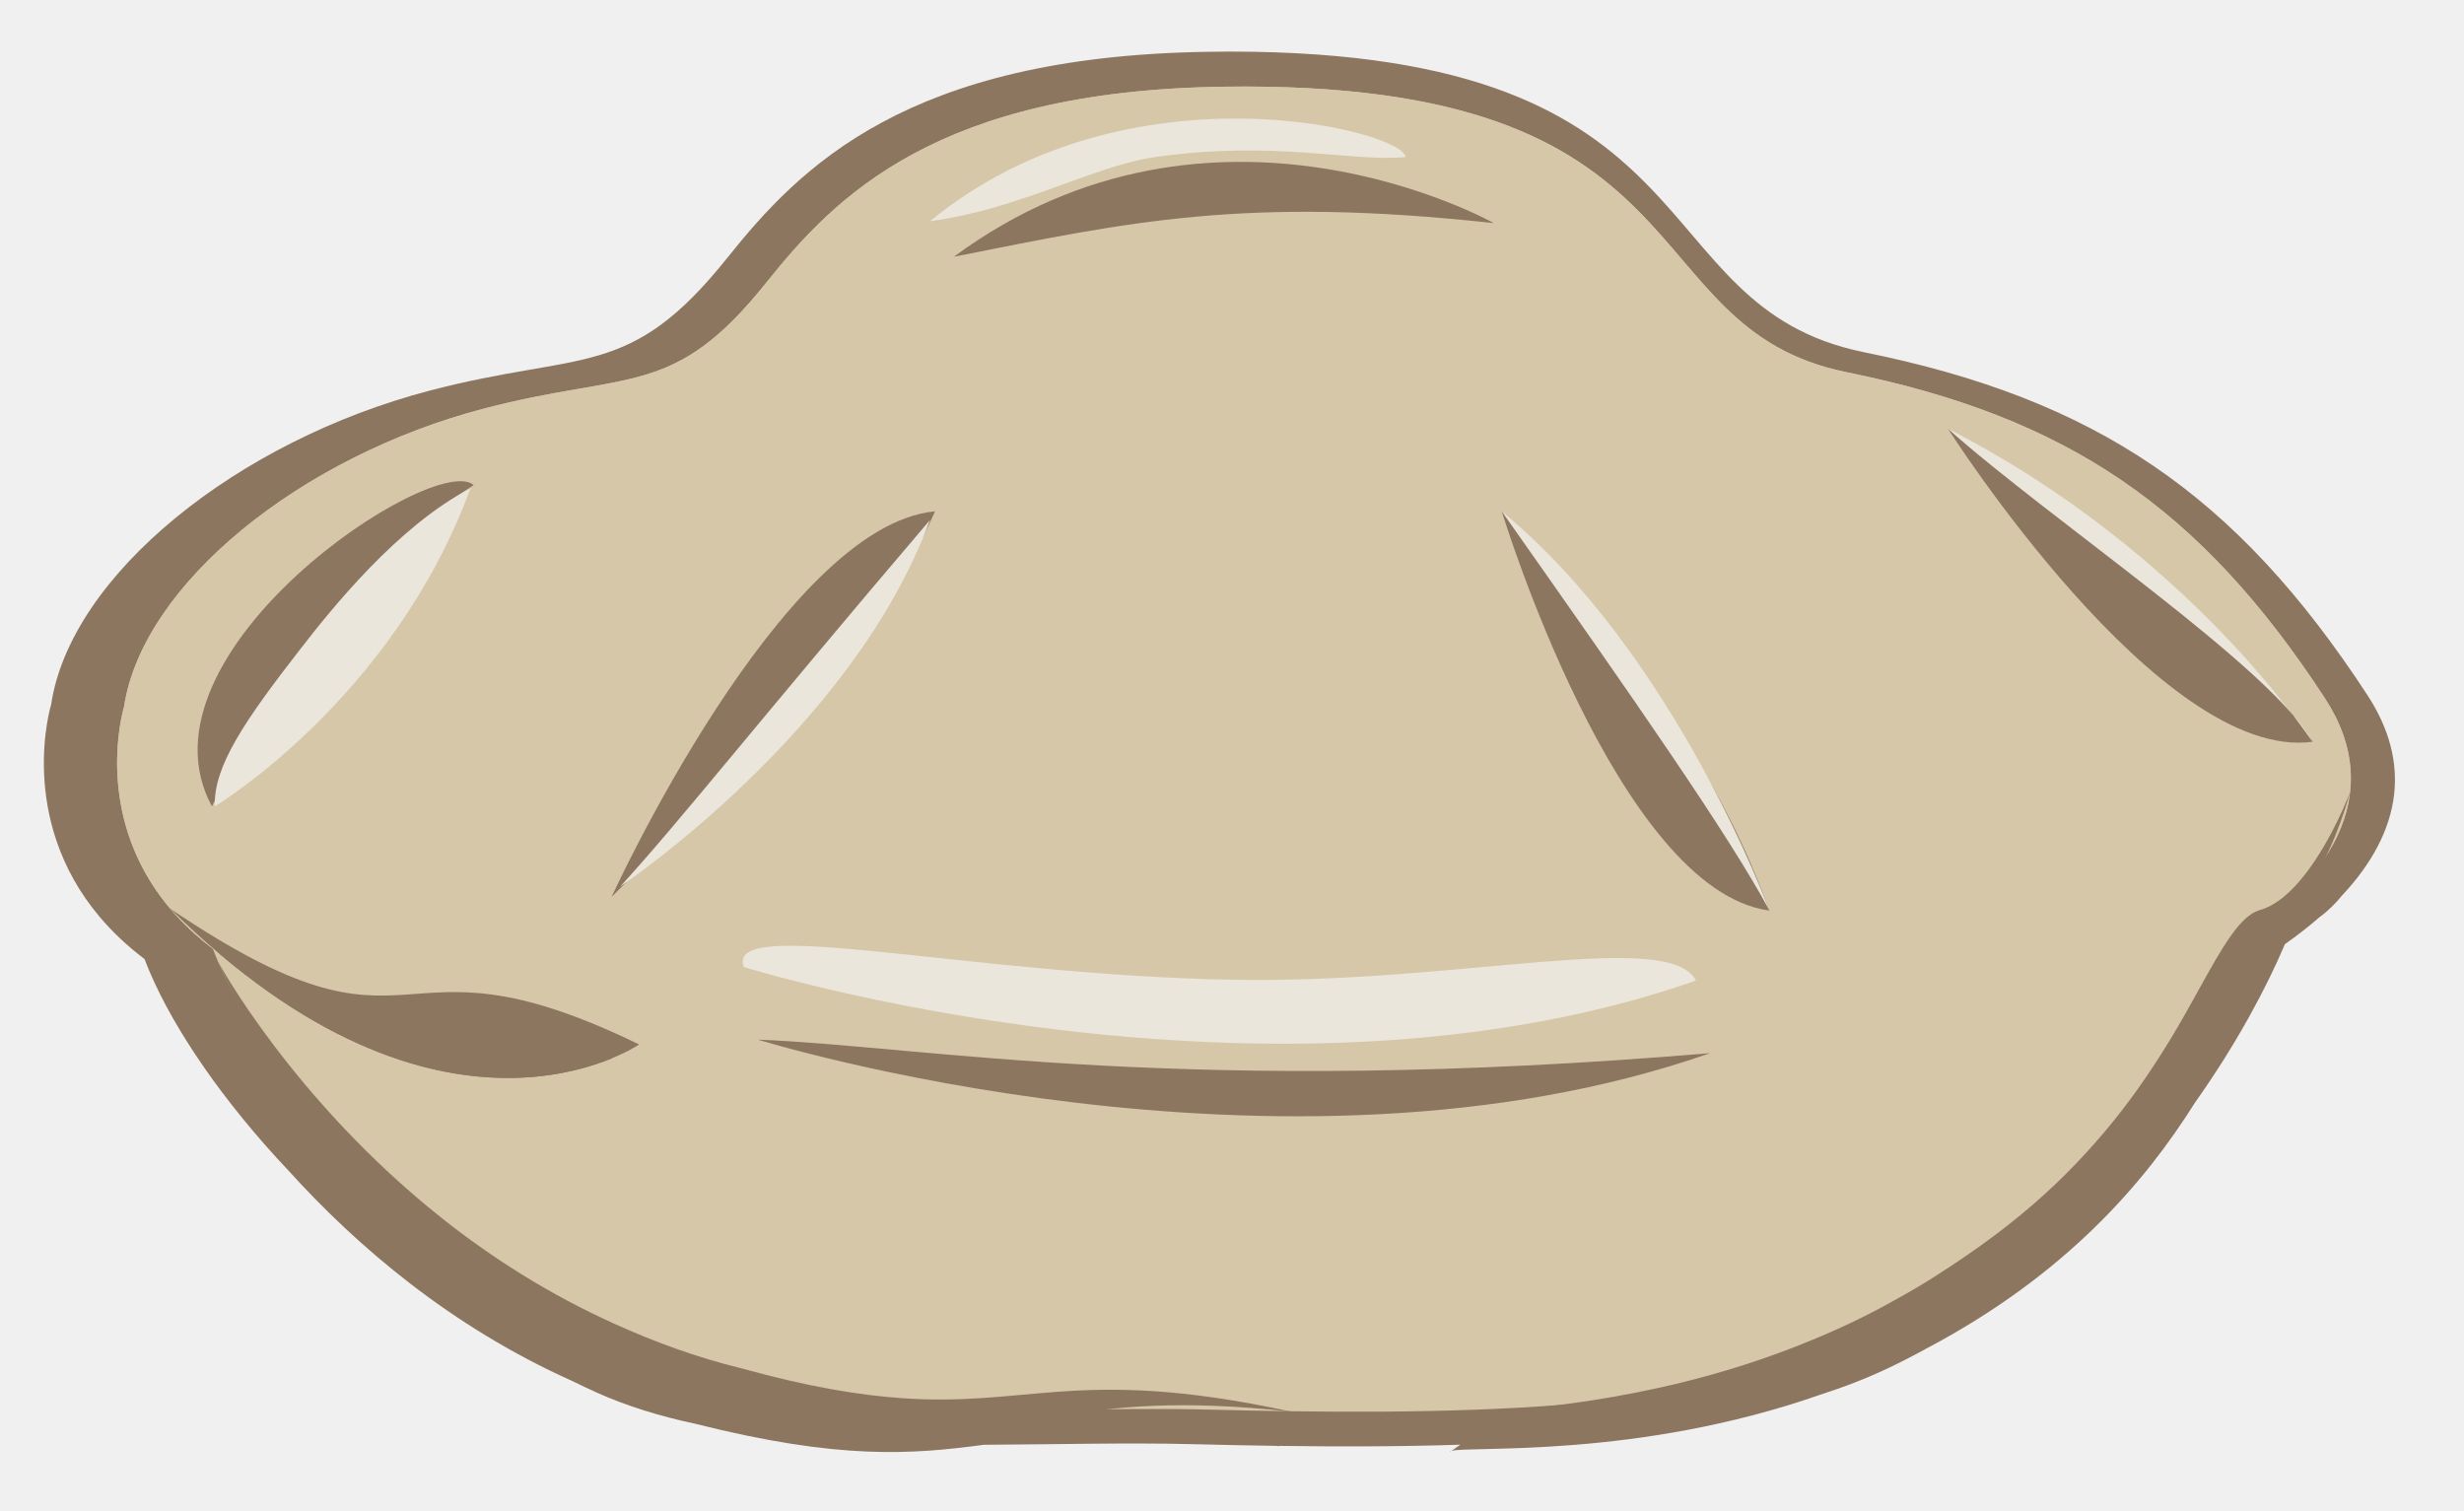
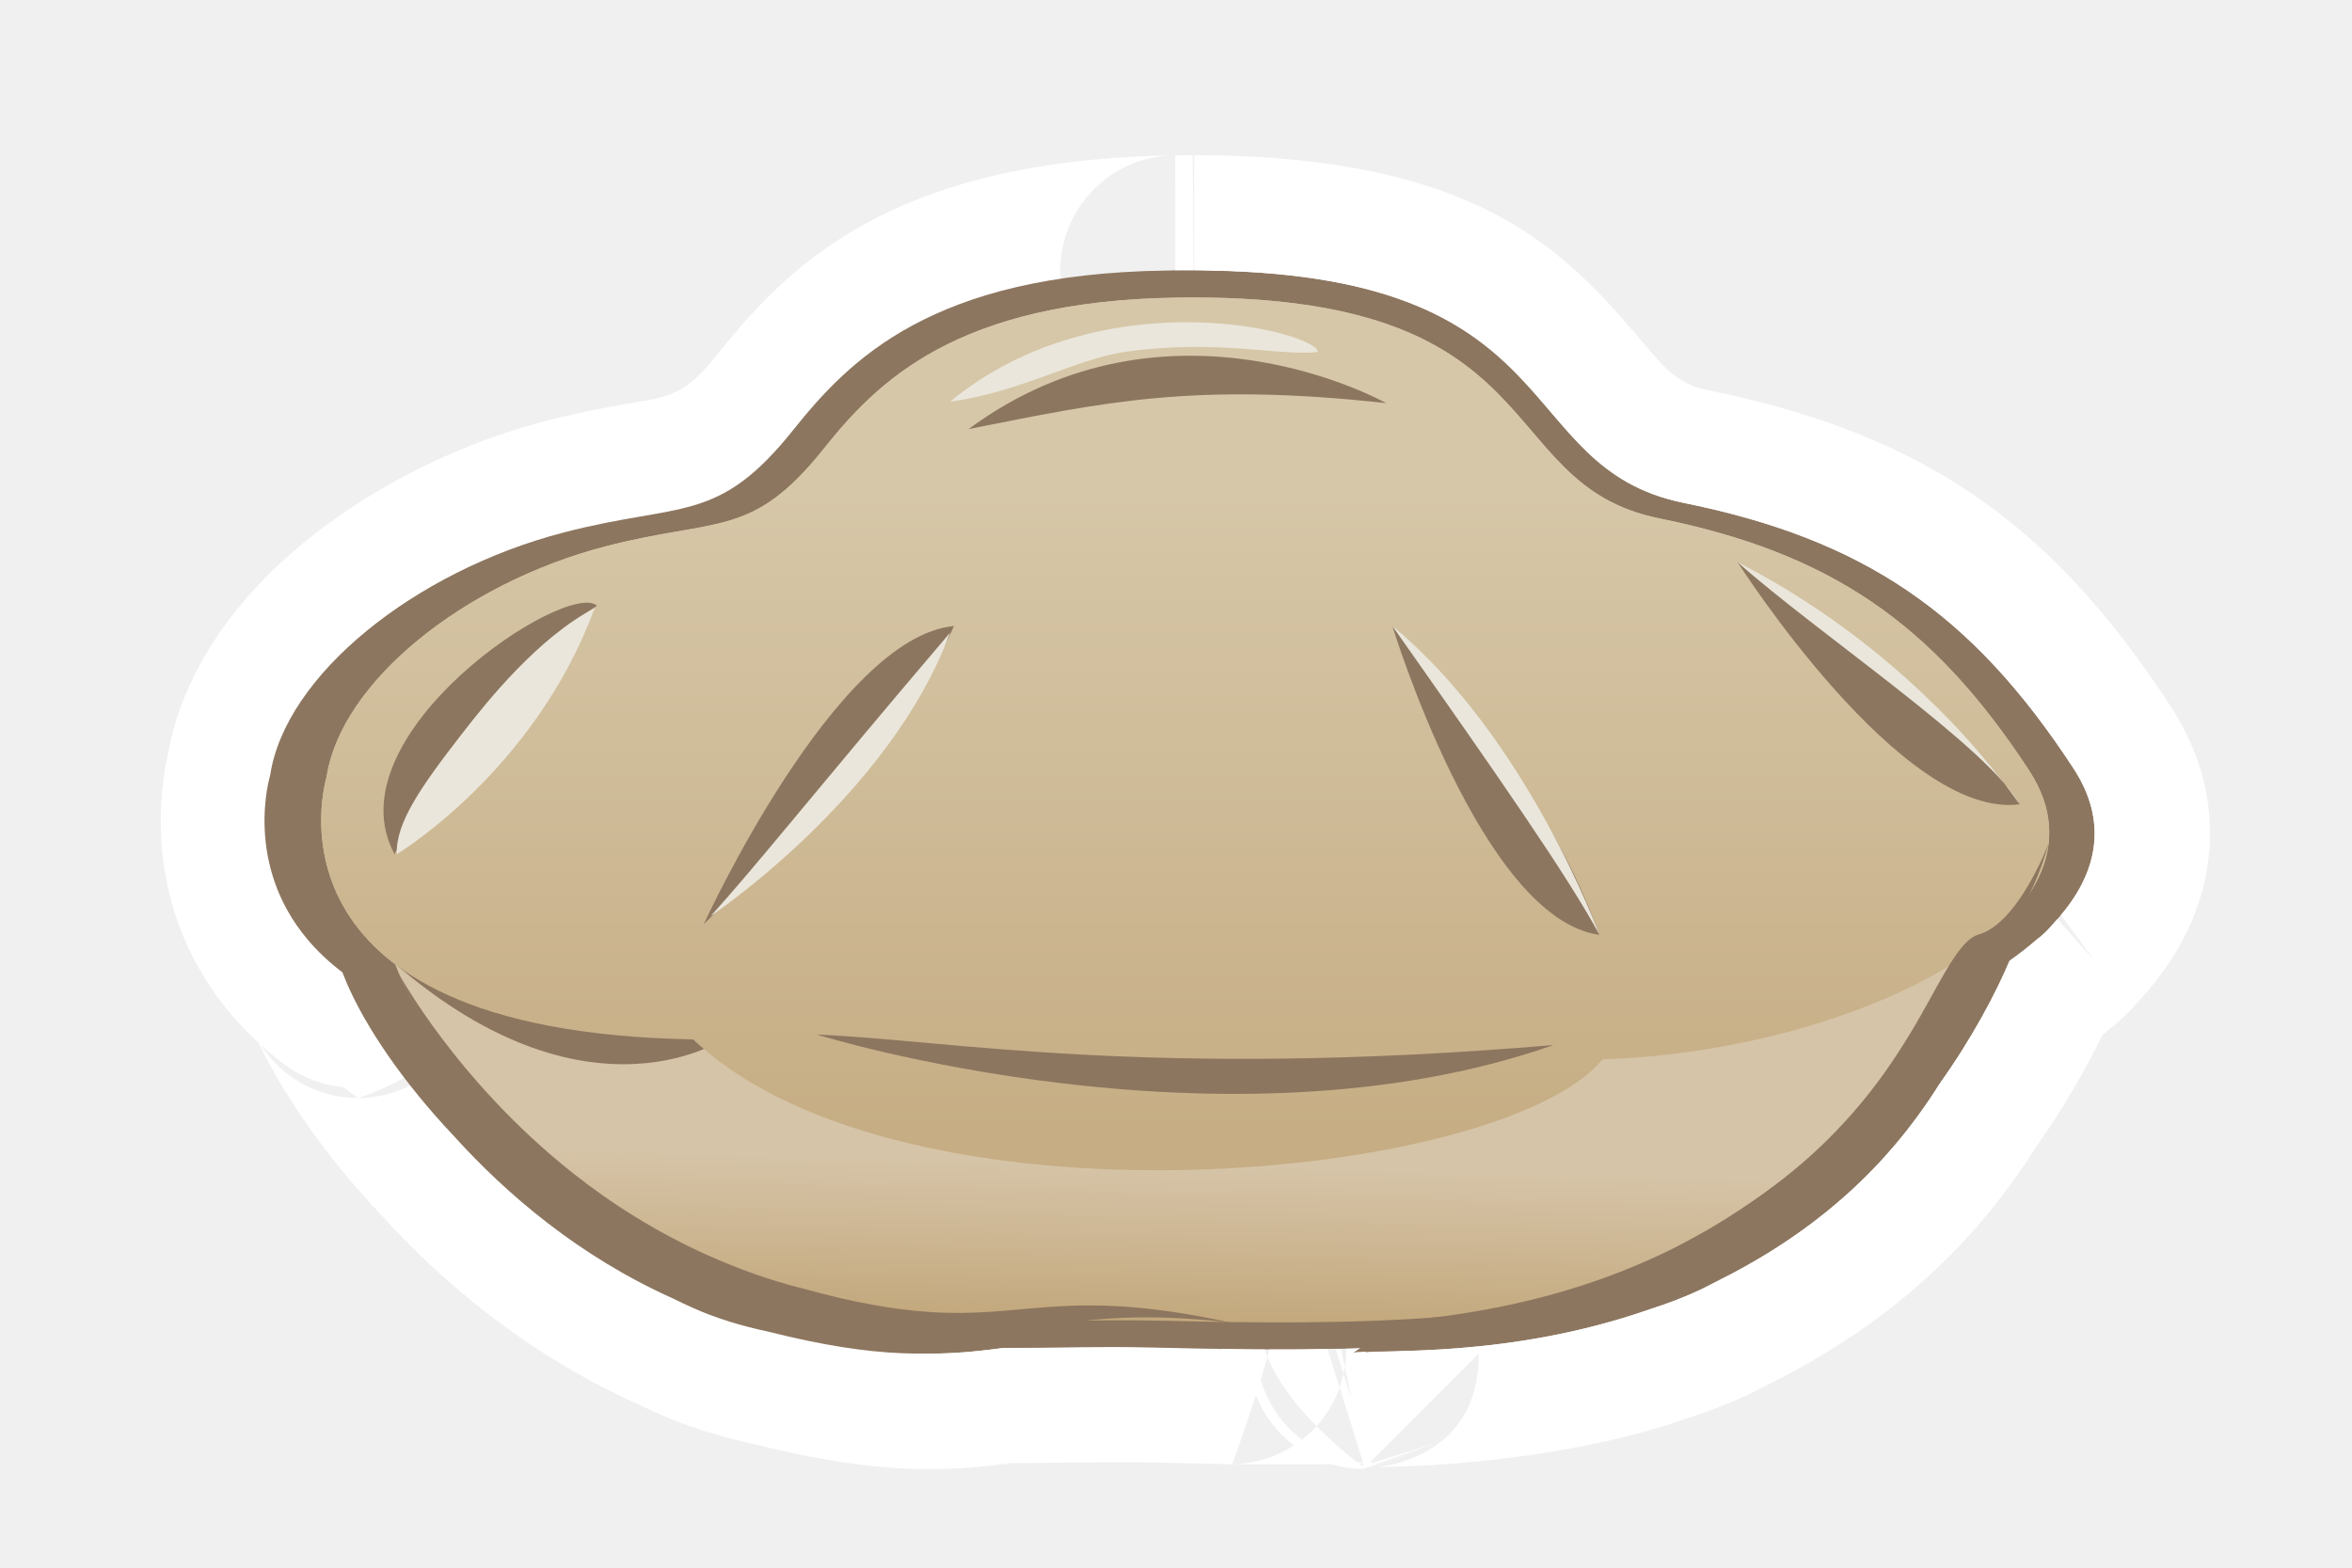
- <svg xmlns="http://www.w3.org/2000/svg" width="100%" height="100%" viewBox="0 0 31 19" version="1.1" xml:space="preserve" style="fill-rule:evenodd;clip-rule:evenodd;stroke-linejoin:round;stroke-miterlimit:2;">
-   <rect id="Tavola-da-disegno4" x="-0" y="0.601" width="30.696" height="17.774" style="fill:none;" />
+ <svg xmlns="http://www.w3.org/2000/svg" width="51px" height="34px" version="1.1" xml:space="preserve" style="fill-rule:evenodd;clip-rule:evenodd;stroke-linejoin:round;stroke-miterlimit:2;">
+   <g id="mano">
+     </g>
+   <g id="fausto">
+     </g>
+   <g id="blinkup">
+     </g>
+   <g id="blinkdwn">
+     </g>
+   <g id="ciglio">
+     </g>
+   <g id="barba">
+     </g>
+   <g id="logo">
+     </g>
+   <g id="baffo">
+     </g>
+   <rect id="Artboard2" x="-8" y="-8" width="69.514" height="43.106" style="fill:none;" />
  <g>
+     <path d="M25.893,5.866C34.173,5.871 32.692,10.132 36.513,10.907C40.395,11.695 42.75,13.278 44.961,16.665C45.332,17.232 45.466,17.789 45.405,18.324L45.405,18.324C45.338,18.921 45.029,19.49 44.537,20.016C44.42,20.158 44.294,20.284 44.159,20.381C43.98,20.537 43.785,20.69 43.575,20.837C43.273,21.548 42.774,22.497 42.064,23.496C41.226,24.834 39.901,26.388 37.54,27.63L36.904,27.956C36.554,28.122 36.176,28.268 35.775,28.395C32.702,29.473 29.9,29.25 29.593,29.337L29.566,29.356C29.566,29.349 29.575,29.342 29.593,29.337L29.742,29.234C28.726,29.267 27.697,29.267 26.693,29.253L26.713,29.262C26.695,29.259 26.676,29.256 26.658,29.253C26.172,29.246 25.692,29.236 25.222,29.224C24.156,29.198 22.965,29.23 21.752,29.235C20.548,29.394 19.343,29.496 16.908,28.882L16.908,28.882C16.315,28.756 15.758,28.586 15.254,28.358C15.116,28.296 14.98,28.232 14.845,28.165C12.804,27.251 11.231,25.903 10.092,24.644C8.969,23.457 8.167,22.26 7.761,21.314L7.67,21.088C7.371,20.861 7.122,20.623 6.917,20.379L6.917,20.379C5.516,18.72 6.102,16.82 6.102,16.82C6.426,14.648 9.224,12.395 12.457,11.551C15.025,10.881 15.801,11.382 17.446,9.324C18.662,7.801 20.459,5.946 25.491,5.869L25.893,5.866Z" style="fill:rgb(141,118,95);" />
+     <path d="M19.369,29.321C20.331,29.403 21.042,29.329 21.752,29.235C22.965,29.23 24.156,29.198 25.222,29.224C25.692,29.236 26.172,29.246 26.658,29.253C26.676,29.256 26.695,29.259 26.713,29.262L26.693,29.253L27.422,29.26C27.439,29.317 27.46,29.373 27.482,29.428C27.436,29.593 27.387,29.758 27.338,29.92C27.488,30.446 27.806,30.902 28.23,31.224C28.344,31.135 28.45,31.037 28.547,30.93C28.134,30.511 27.705,29.983 27.482,29.428L27.528,29.261L28.213,29.261L28.785,29.255L29.048,30.094C28.936,30.406 28.765,30.689 28.547,30.93C28.897,31.286 29.235,31.563 29.428,31.713L29.545,31.725L29.532,31.642L29.048,30.094L29.133,29.799L28.96,29.253L28.978,29.252L29.074,29.25C29.105,29.381 29.134,29.513 29.162,29.645C29.154,29.697 29.144,29.749 29.133,29.799L29.305,30.345C29.262,30.12 29.214,29.883 29.162,29.645C29.182,29.523 29.192,29.398 29.193,29.271L29.193,29.247L29.742,29.234L29.593,29.337C29.575,29.342 29.566,29.349 29.566,29.356L29.593,29.337C29.9,29.25 32.702,29.473 35.775,28.395C36.176,28.268 36.554,28.122 36.904,27.956L37.54,27.63C39.901,26.388 41.226,24.834 42.064,23.496C42.774,22.497 43.273,21.548 43.575,20.837C43.785,20.69 43.98,20.537 44.159,20.381C44.294,20.284 44.42,20.158 44.537,20.016L44.611,19.935L45.405,20.824L44.611,19.935L44.611,19.935L45.405,20.824C45.278,20.647 45.149,20.47 45.021,20.294L44.687,19.847C45.092,19.369 45.345,18.858 45.405,18.324L45.405,18.324C45.466,17.789 45.332,17.232 44.961,16.665C42.75,13.278 40.395,11.695 36.513,10.907C32.692,10.132 34.173,5.871 25.894,5.866L25.894,3.366C31.122,3.369 33.216,4.877 34.659,6.346C35.041,6.735 35.37,7.132 35.697,7.512C36.04,7.909 36.341,8.322 37.011,8.457C41.625,9.394 44.426,11.273 47.054,15.298C47.79,16.424 48.009,17.541 47.89,18.604L47.89,18.604C47.747,19.868 46.678,20.824 45.406,20.824L45.405,20.824C46.678,20.824 47.747,19.868 47.89,18.604C47.769,19.673 47.281,20.723 46.427,21.653C46.207,21.914 45.968,22.145 45.734,22.323C45.686,22.365 45.637,22.406 45.589,22.444C45.24,23.164 44.758,24.015 44.154,24.869C43.137,26.481 41.54,28.35 38.705,29.842L37.975,30.215C37.538,30.422 37.067,30.606 36.58,30.763C33.497,31.837 29.89,31.815 29.89,31.815C29.89,31.815 30.202,31.763 30.277,31.742L29.651,31.829L29.566,31.856C29.319,31.856 29.081,31.821 28.857,31.754L28.241,31.761C27.98,31.761 27.719,31.761 27.459,31.761L26.717,31.754L26.713,31.762L26.607,31.752C26.118,31.745 25.634,31.735 25.16,31.723C24.163,31.699 23.053,31.727 21.929,31.733C20.546,31.911 19.115,32.013 16.338,31.316C15.58,31.152 14.869,30.928 14.224,30.636C14.07,30.566 13.917,30.495 13.8,30.437C11.427,29.369 9.589,27.81 8.275,26.361C7.034,25.05 6.134,23.717 5.61,22.621C5.386,22.415 5.186,22.205 5.006,21.992C5.161,22.176 5.34,22.334 5.537,22.463L5.537,22.463C5.34,22.334 5.161,22.176 5.006,21.992L5.005,21.991C3.043,19.665 3.476,17.045 3.65,16.319C3.876,15.031 4.601,13.694 5.771,12.511C7.237,11.03 9.429,9.758 11.826,9.132C12.678,8.91 13.351,8.801 13.925,8.701C14.541,8.593 14.908,8.495 15.492,7.763C17.004,5.871 19.196,3.465 25.453,3.369C24.08,3.39 22.981,4.515 22.991,5.888C22.992,5.954 22.995,6.019 23.001,6.083C19.81,6.625 18.435,8.085 17.446,9.324C15.801,11.382 15.025,10.881 12.457,11.551C9.224,12.395 6.426,14.648 6.102,16.82C6.102,16.82 5.516,18.72 6.917,20.379L6.917,20.379C7.122,20.623 7.371,20.861 7.67,21.088L7.761,21.314C8.009,21.893 8.407,22.567 8.935,23.274C8.336,23.648 7.761,23.814 7.761,23.814C8.229,23.814 8.679,23.683 9.066,23.446C9.369,23.84 9.712,24.243 10.092,24.644C11.231,25.903 12.804,27.251 14.845,28.165C14.98,28.232 15.116,28.296 15.254,28.358C15.758,28.586 16.315,28.756 16.908,28.882L16.908,28.882C17.907,29.134 18.699,29.266 19.369,29.321ZM29.591,31.831L29.588,31.834L29.593,31.837L29.591,31.831ZM29.729,31.693L32.066,29.356C32.066,30.043 31.894,31.282 30.278,31.742L29.593,31.837L29.651,31.829L31.021,31.389L29.593,31.837C29.593,31.837 31.167,31.288 31.167,31.288L29.742,31.734L29.729,31.693ZM29.465,31.741L29.558,31.811L29.547,31.739L29.465,31.741ZM27.233,30.256C26.984,31.037 26.748,31.67 26.717,31.753C27.211,31.748 27.67,31.601 28.056,31.349C27.689,31.07 27.401,30.693 27.233,30.256ZM16.908,31.382L16.903,31.382L16.908,31.382ZM17.027,31.38L16.908,31.382L17.027,31.38ZM16.754,31.378L16.765,31.378L16.717,31.374L16.754,31.378ZM17.26,31.358L17.173,31.368L17.26,31.358ZM16.6,31.363L16.621,31.365L16.566,31.358L16.6,31.363ZM17.374,31.339L17.297,31.352L17.374,31.339ZM16.448,31.34L16.477,31.344L16.422,31.334L16.448,31.34ZM17.487,31.315L17.416,31.33L17.487,31.315ZM17.706,31.252L17.642,31.272L17.706,31.252ZM17.917,31.17L17.856,31.195L17.917,31.17ZM19.218,29.838L19.193,29.898L19.218,29.838ZM19.259,29.732L19.237,29.792L19.259,29.732ZM19.296,29.623L19.276,29.683L19.296,29.623ZM19.354,29.398L19.34,29.461L19.354,29.398ZM5.66,22.667C5.816,22.808 5.983,22.946 6.162,23.082C6.535,23.364 6.979,23.535 7.442,23.577L7.761,23.814C6.902,23.814 6.114,23.374 5.66,22.667ZM7.901,22.676L7.901,22.676C7.595,22.808 7.262,22.879 6.917,22.879L6.917,22.879C7.262,22.879 7.595,22.808 7.901,22.676ZM5.646,22.532L5.543,22.468L5.543,22.468L5.646,22.532L5.683,22.552C5.916,22.686 6.171,22.781 6.437,22.832L6.437,22.832C6.171,22.781 5.916,22.686 5.683,22.552L5.646,22.532ZM25.878,5.866L25.863,3.366C25.863,3.366 25.482,3.369 25.482,3.369L25.486,5.869L25.491,5.869L25.878,5.866Z" style="fill:white;" />
    <g>
-       <path d="M15.486,0.649c6.21,0.004 5.1,3.2 7.965,3.782c2.912,0.59 4.678,1.778 6.336,4.317c0.278,0.426 0.379,0.844 0.334,1.245l-0,0l-0,0c-0.051,0.448 -0.283,0.875 -0.652,1.269c-0.087,0.106 -0.182,0.201 -0.284,0.274c-0.134,0.117 -0.28,0.231 -0.438,0.342c-0.226,0.533 -0.6,1.244 -1.132,1.994c-0.629,1.003 -1.623,2.169 -3.393,3.101l-0,-0c-0.155,0.085 -0.314,0.167 -0.477,0.244c-0.263,0.124 -0.546,0.234 -0.847,0.33c-2.305,0.807 -4.407,0.64 -4.637,0.706l-0.02,0.014c-0,-0.005 0.007,-0.01 0.02,-0.014l0.112,-0.078c-0.762,0.025 -1.534,0.025 -2.287,0.015l0.016,0.006c-0.014,-0.002 -0.028,-0.004 -0.042,-0.006c-0.364,-0.006 -0.724,-0.013 -1.077,-0.022c-0.799,-0.02 -1.693,0.004 -2.603,0.008c-0.903,0.12 -1.806,0.196 -3.632,-0.264l-0.001,-0c-0.444,-0.095 -0.862,-0.223 -1.24,-0.393c-0.104,-0.047 -0.206,-0.095 -0.307,-0.145c-1.531,-0.685 -2.71,-1.697 -3.565,-2.641c-0.842,-0.89 -1.444,-1.788 -1.748,-2.498l0,0l0,0c-0.025,-0.057 -0.047,-0.114 -0.068,-0.169c-0.225,-0.17 -0.411,-0.349 -0.565,-0.531l-0,-0l-0,-0l-0,-0c-1.05,-1.245 -0.611,-2.67 -0.611,-2.67c0.243,-1.629 2.342,-3.319 4.767,-3.952c1.925,-0.503 2.508,-0.127 3.741,-1.67c0.912,-1.142 2.26,-2.533 6.034,-2.591c0.089,-0.002 0.177,-0.002 0.264,-0.003l0.037,0Z" style="fill:#8d765f;" />
+       <path d="M25.648,5.866C33.928,5.871 32.448,10.132 36.269,10.907C40.15,11.695 42.505,13.278 44.716,16.665C45.087,17.232 45.221,17.789 45.161,18.324L45.161,18.324L45.161,18.324C45.093,18.921 44.785,19.49 44.292,20.016C44.176,20.158 44.049,20.284 43.914,20.381C43.735,20.537 43.54,20.69 43.33,20.837C43.028,21.548 42.529,22.497 41.82,23.496C40.981,24.834 39.657,26.388 37.296,27.63L37.295,27.63C37.089,27.744 36.877,27.853 36.66,27.956C36.309,28.122 35.931,28.268 35.531,28.395C32.458,29.473 29.655,29.25 29.349,29.337L29.321,29.356C29.321,29.349 29.33,29.342 29.349,29.337L29.497,29.234C28.481,29.267 27.453,29.267 26.448,29.253L26.469,29.262C26.45,29.259 26.431,29.256 26.413,29.253C25.927,29.246 25.448,29.236 24.978,29.224C23.911,29.198 22.72,29.23 21.507,29.235C20.303,29.394 19.098,29.496 16.663,28.882L16.663,28.882C16.07,28.756 15.513,28.586 15.009,28.358C14.871,28.296 14.735,28.232 14.6,28.165C12.559,27.251 10.986,25.903 9.847,24.644C8.724,23.457 7.922,22.26 7.516,21.314L7.516,21.314L7.516,21.314C7.483,21.237 7.453,21.161 7.425,21.088C7.126,20.861 6.877,20.623 6.672,20.379L6.672,20.379L6.672,20.379L6.672,20.379C5.271,18.72 5.857,16.82 5.857,16.82C6.181,14.648 8.98,12.395 12.213,11.551C14.78,10.881 15.557,11.382 17.201,9.324C18.417,7.801 20.214,5.946 25.246,5.869C25.366,5.867 25.483,5.866 25.599,5.866L25.648,5.866Z" style="fill:rgb(141,118,95);" />
    </g>
    <g>
      <g>
-         <path d="M28.506,11.024c0,-0 0.823,-2.827 -5.86,-2.907c-3.167,-2.579 -12.147,-1.821 -13.66,-0.219c-3.775,0.115 -7.034,1.445 -6.394,3.777c0.384,1.402 2.46,4.071 5.489,5.441c1.907,0.863 4.885,0.562 7.104,0.617c2.876,0.072 6.269,0.07 8.324,-0.903c3.326,-1.577 4.868,-5.04 4.997,-5.806Z" style="fill:#d6c7a8;" />
-         <path d="M27.782,11.541c-0.202,-0.895 -1.223,-2.667 -5.319,-2.713c-3.034,-2.344 -11.594,-1.43 -13.044,0.027c-2.821,0.083 -5.864,1.359 -6.386,2.616c-0.675,-1.61 2.959,-2.993 6.339,-3.092c1.45,-1.457 10.056,-2.147 13.091,0.197c5.632,0.063 5.446,2.402 5.319,2.965Z" style="fill:#8d765f;" />
-         <path d="M22.582,9.615c-0,0 -1.932,3.746 -3.688,3.893c0.856,-1.717 2.457,-2.787 3.688,-3.893Z" style="fill:#8d765f;" />
-         <path d="M12.414,13.527c-0,0 -1.329,-3.811 -3.073,-4.01c0.726,1.741 1.927,2.869 3.073,4.01Z" style="fill:#8d765f;" />
+         <path d="M43.009,19.698C43.009,19.698 44.105,15.929 35.194,15.822C30.972,12.384 18.999,13.394 16.982,15.53C11.948,15.684 7.603,17.458 8.456,20.567C8.968,22.436 11.736,25.995 15.775,27.822C18.317,28.971 22.289,28.571 25.246,28.644C29.081,28.74 33.606,28.738 36.345,27.439C40.779,25.338 42.836,20.72 43.009,19.698Z" style="fill:url(#_Linear1);" />
+         <path d="M42.043,20.388C41.773,19.195 40.412,16.832 34.951,16.77C30.905,13.645 19.491,14.864 17.558,16.807C13.797,16.917 9.74,18.618 9.044,20.294C8.144,18.148 12.989,16.304 17.496,16.172C19.429,14.23 30.904,13.309 34.95,16.435C42.46,16.519 42.212,19.637 42.043,20.388Z" style="fill:rgb(141,118,95);" />
+         <path d="M35.109,17.82C35.109,17.82 32.534,22.815 30.192,23.011C31.333,20.722 33.468,19.295 35.109,17.82Z" style="fill:rgb(141,118,95);" />
+         <path d="M21.552,23.037C21.552,23.037 19.78,17.955 17.455,17.689C18.423,20.01 20.024,21.514 21.552,23.037Z" style="fill:rgb(141,118,95);" />
      </g>
      <g>
-         <path d="M1.56,8.895c-0,-0 -1.275,4.137 5.962,4.262c3.421,3.233 13.148,2.32 14.791,0.323c4.089,-0.13 8.513,-2.283 6.937,-4.696c-1.576,-2.413 -3.254,-3.541 -6.02,-4.102c-2.766,-0.562 -1.633,-3.686 -7.854,-3.591c-3.585,0.055 -4.866,1.377 -5.733,2.462c-1.171,1.467 -1.725,1.109 -3.554,1.587c-2.304,0.602 -4.298,2.207 -4.529,3.755Z" style="fill:#d6c7a8;" />
-         <path d="M7.694,11.284c0,0 2.137,-4.674 4.07,-4.851c-0.947,2.143 -2.713,3.474 -4.07,4.851Z" style="fill:#8d765f;" />
-         <path d="M18.894,6.433c0,0 1.45,4.767 3.368,5.023c-0.793,-2.178 -2.111,-3.592 -3.368,-5.023Z" style="fill:#8d765f;" />
-         <path d="M24.508,5.394c-0,0 2.674,4.205 4.591,3.937c-1.348,-1.886 -2.997,-2.895 -4.591,-3.937Z" style="fill:#8d765f;" />
-         <path d="M5.959,6.103c-0.485,-0.435 -4.341,2.103 -3.293,4.041c0.764,-1.547 1.579,-2.921 3.293,-4.041Z" style="fill:#8d765f;" />
-         <path d="M18.794,2.807c-0,0 -3.528,-1.988 -6.793,0.423c2.204,-0.437 3.655,-0.766 6.793,-0.423Z" style="fill:#8d765f;" />
-         <path d="M9.535,13.079c-0,-0 6.605,2.052 11.98,0.17c-6.601,0.557 -9.857,-0.086 -11.98,-0.17Z" style="fill:#8d765f;" />
-         <path d="M8.041,13.14c-0,-0 -2.459,1.693 -5.9,-1.709c3.236,2.187 2.658,0.131 5.9,1.709Z" style="fill:#8d765f;" />
+         <path d="M7.08,16.859C7.08,16.859 5.38,22.376 15.029,22.542C19.591,26.854 32.56,25.635 34.751,22.974C40.203,22.8 46.101,19.929 44,16.712C41.899,13.495 39.662,11.99 35.974,11.242C32.286,10.494 33.796,6.327 25.502,6.455C20.721,6.529 19.013,8.291 17.858,9.737C16.295,11.693 15.557,11.217 13.118,11.853C10.047,12.655 7.388,14.796 7.08,16.859Z" style="fill:rgb(214,199,168);" />
+         <path d="M15.259,20.046C15.259,20.046 18.108,13.814 20.686,13.577C19.423,16.434 17.068,18.209 15.259,20.046Z" style="fill:rgb(141,118,95);" />
+         <path d="M30.192,13.577C30.192,13.577 32.125,19.934 34.682,20.275C33.625,17.371 31.868,15.485 30.192,13.577Z" style="fill:rgb(141,118,95);" />
+         <path d="M37.677,12.192C37.677,12.192 41.243,17.798 43.798,17.442C42.001,14.927 39.803,13.581 37.677,12.192Z" style="fill:rgb(141,118,95);" />
+         <path d="M12.945,13.137C12.299,12.558 7.158,15.941 8.555,18.525C9.574,16.463 10.66,14.631 12.945,13.137Z" style="fill:rgb(141,118,95);" />
+         <path d="M30.058,8.743C30.058,8.743 25.354,6.092 21.002,9.306C23.94,8.724 25.875,8.285 30.058,8.743Z" style="fill:rgb(141,118,95);" />
+         <path d="M17.713,22.438C17.713,22.438 26.52,25.175 33.687,22.665C24.885,23.408 20.545,22.55 17.713,22.438Z" style="fill:rgb(141,118,95);" />
+         <path d="M15.721,22.52C15.721,22.52 12.443,24.777 7.854,20.241C12.169,23.158 11.398,20.416 15.721,22.52Z" style="fill:rgb(141,118,95);" />
      </g>
      <g>
-         <path d="M1.56,8.895c-0,-0 -1.275,4.137 5.962,4.262c3.421,3.233 13.148,2.32 14.791,0.323c4.089,-0.13 8.513,-2.283 6.937,-4.696c-1.576,-2.413 -3.254,-3.541 -6.02,-4.102c-2.766,-0.562 -1.633,-3.686 -7.854,-3.591c-3.585,0.055 -4.866,1.377 -5.733,2.462c-1.171,1.467 -1.725,1.109 -3.554,1.587c-2.304,0.602 -4.298,2.207 -4.529,3.755Z" style="fill:#d6c7a8;" />
-         <path d="M7.694,11.284c0,0 2.137,-4.674 4.07,-4.851c-0.947,2.143 -2.713,3.474 -4.07,4.851Z" style="fill:#8d765f;" />
-         <path d="M18.894,6.433c0,0 1.45,4.767 3.368,5.023c-0.793,-2.178 -2.111,-3.592 -3.368,-5.023Z" style="fill:#8d765f;" />
-         <path d="M24.508,5.394c-0,0 2.674,4.205 4.591,3.937c-1.348,-1.886 -2.997,-2.895 -4.591,-3.937Z" style="fill:#8d765f;" />
-         <path d="M5.959,6.103c-0.485,-0.435 -4.341,2.103 -3.293,4.041c0.764,-1.547 1.579,-2.921 3.293,-4.041Z" style="fill:#8d765f;" />
-         <path d="M18.794,2.807c-0,0 -3.528,-1.988 -6.793,0.423c2.204,-0.437 3.655,-0.766 6.793,-0.423Z" style="fill:#8d765f;" />
-         <path d="M9.535,13.079c-0,-0 6.605,2.052 11.98,0.17c-6.601,0.557 -9.857,-0.086 -11.98,-0.17Z" style="fill:#8d765f;" />
-         <path d="M9.358,12.166c0,-0 6.605,2.052 11.98,0.17c-0.347,-0.657 -2.96,0.039 -5.813,-0.01c-3.352,-0.057 -6.413,-0.821 -6.167,-0.16Z" style="fill:#eae6db;" />
-         <path d="M7.803,11.153c0,0 2.919,-1.952 3.897,-4.611c-2.154,2.528 -3.181,3.833 -3.897,4.611Z" style="fill:#eae6db;" />
-         <path d="M2.703,10.144c0,0 2.24,-1.343 3.217,-4.002c-0.915,0.477 -1.742,1.507 -2.159,2.046c-0.671,0.866 -1.078,1.451 -1.058,1.956Z" style="fill:#eae6db;" />
-         <path d="M17.683,1.976c-0.013,-0.329 -3.503,-1.231 -5.983,0.807c1.123,-0.147 2.059,-0.698 2.839,-0.808c1.508,-0.213 2.45,0.065 3.144,0.001Z" style="fill:#eae6db;" />
-         <path d="M22.262,11.456c-0,0 -1.18,-3.224 -3.368,-5.023c1.69,2.398 2.869,4.092 3.368,5.023Z" style="fill:#eae6db;" />
-         <path d="M29.099,9.343c-0,0 -1.546,-2.393 -4.591,-3.949c1.278,1.142 4.092,3.018 4.591,3.949Z" style="fill:#eae6db;" />
-         <path d="M8.041,13.14c-0,-0 -2.459,1.693 -5.9,-1.709c3.236,2.187 2.658,0.131 5.9,1.709Z" style="fill:#8d765f;" />
+         <path d="M7.08,16.859C7.08,16.859 5.38,22.376 15.029,22.542C19.591,26.854 32.56,25.635 34.751,22.974C40.203,22.8 46.101,19.929 44,16.712C41.899,13.495 39.662,11.99 35.974,11.242C32.286,10.494 33.796,6.327 25.502,6.455C20.721,6.529 19.013,8.291 17.858,9.737C16.295,11.693 15.557,11.217 13.118,11.853C10.047,12.655 7.388,14.796 7.08,16.859Z" style="fill:url(#_Linear2);" />
+         <path d="M15.259,20.046C15.259,20.046 18.108,13.814 20.686,13.577C19.423,16.434 17.068,18.209 15.259,20.046Z" style="fill:rgb(141,118,95);" />
+         <path d="M30.192,13.577C30.192,13.577 32.125,19.934 34.682,20.275C33.625,17.371 31.868,15.485 30.192,13.577Z" style="fill:rgb(141,118,95);" />
+         <path d="M37.677,12.192C37.677,12.192 41.243,17.798 43.798,17.442C42.001,14.927 39.803,13.581 37.677,12.192Z" style="fill:rgb(141,118,95);" />
+         <path d="M12.945,13.137C12.299,12.558 7.158,15.941 8.555,18.525C9.574,16.463 10.66,14.631 12.945,13.137Z" style="fill:rgb(141,118,95);" />
+         <path d="M30.058,8.743C30.058,8.743 25.354,6.092 21.002,9.306C23.94,8.724 25.875,8.285 30.058,8.743Z" style="fill:rgb(141,118,95);" />
+         <path d="M17.713,22.438C17.713,22.438 26.52,25.175 33.687,22.665C24.885,23.408 20.545,22.55 17.713,22.438Z" style="fill:rgb(141,118,95);" />
+         <path d="M15.405,19.871C15.405,19.871 19.297,17.268 20.6,13.723C17.728,17.093 16.358,18.834 15.405,19.871Z" style="fill:rgb(234,230,219);" />
+         <path d="M8.604,18.525C8.604,18.525 11.591,16.735 12.894,13.189C11.673,13.825 10.571,15.199 10.015,15.917C9.12,17.072 8.577,17.851 8.604,18.525Z" style="fill:rgb(234,230,219);" />
+         <path d="M28.577,7.635C28.56,7.196 23.907,5.993 20.6,8.711C22.097,8.515 23.345,7.78 24.386,7.633C26.396,7.349 27.652,7.721 28.577,7.635Z" style="fill:rgb(234,230,219);" />
+         <path d="M34.682,20.275C34.682,20.275 33.11,15.976 30.192,13.577C32.445,16.775 34.017,19.033 34.682,20.275Z" style="fill:rgb(234,230,219);" />
+         <path d="M43.798,17.458C43.798,17.458 41.737,14.267 37.677,12.192C39.382,13.715 43.133,16.216 43.798,17.458Z" style="fill:rgb(234,230,219);" />
      </g>
-       <path d="M2.742,12.097c0,-0 0.266,0.649 0.856,1.524c0.411,0.61 0.976,1.328 1.716,2.008c0.612,0.56 1.34,1.095 2.194,1.518c0.515,0.255 1.078,0.46 1.683,0.618c0.91,0.206 1.583,0.288 2.142,0.291c0.783,0.004 1.333,-0.131 1.988,-0.241c0.706,-0.118 1.53,-0.209 2.926,-0.055c-1.394,-0.303 -2.238,-0.303 -2.962,-0.249c-0.641,0.047 -1.18,0.132 -1.935,0.079c-0.529,-0.037 -1.166,-0.138 -2.02,-0.375c-0.571,-0.139 -1.099,-0.335 -1.591,-0.557c-0.829,-0.373 -1.551,-0.835 -2.171,-1.326c-1.888,-1.496 -2.826,-3.235 -2.826,-3.235Z" style="fill:#8d765f;" />
-       <path d="M29.566,9.966c0,0 -0.216,0.584 -0.564,1.032c-0.164,0.21 -0.355,0.39 -0.571,0.451c-0.25,0.072 -0.472,0.464 -0.789,1.04c-0.193,0.351 -0.431,0.768 -0.749,1.215c-0.247,0.347 -0.545,0.709 -0.91,1.073c-0.345,0.344 -0.753,0.683 -1.237,1.015c-0.278,0.191 -0.578,0.385 -0.91,0.565c-0.342,0.193 -0.687,0.356 -1.029,0.497c-0.567,0.236 -1.123,0.409 -1.643,0.537c-1.629,0.401 -2.889,0.361 -2.885,0.437c0.005,-0.077 1.269,0.122 2.946,-0.121c0.55,-0.079 1.142,-0.209 1.747,-0.41c0.371,-0.123 0.744,-0.277 1.117,-0.459c0.358,-0.183 0.686,-0.372 0.981,-0.575c0.516,-0.356 0.938,-0.741 1.29,-1.124c0.37,-0.404 0.661,-0.809 0.897,-1.195c0.295,-0.484 0.502,-0.936 0.669,-1.314c0.142,-0.322 0.251,-0.588 0.364,-0.771c0.068,-0.109 0.129,-0.189 0.206,-0.219c0.239,-0.094 0.445,-0.312 0.607,-0.571c0.306,-0.489 0.463,-1.103 0.463,-1.103Z" style="fill:#8d765f;" />
+       <path d="M8.656,21.129C8.656,21.129 9.011,21.995 9.797,23.162C10.345,23.975 11.098,24.932 12.086,25.838C12.901,26.585 13.872,27.299 15.011,27.862C15.697,28.202 16.448,28.476 17.255,28.686C18.468,28.962 19.366,29.071 20.111,29.075C21.154,29.08 21.888,28.9 22.762,28.754C23.702,28.597 24.802,28.474 26.663,28.68C24.804,28.276 23.679,28.277 22.713,28.347C21.859,28.41 21.14,28.523 20.134,28.453C19.427,28.404 18.579,28.27 17.439,27.953C16.678,27.768 15.975,27.506 15.318,27.211C14.214,26.713 13.25,26.098 12.423,25.443C9.906,23.449 8.656,21.129 8.656,21.129Z" style="fill:rgb(141,118,95);" />
+       <path d="M44.422,18.289C44.422,18.289 44.133,19.067 43.669,19.664C43.451,19.944 43.195,20.184 42.908,20.265C42.575,20.361 42.279,20.884 41.856,21.653C41.599,22.12 41.282,22.676 40.857,23.273C40.528,23.735 40.131,24.217 39.644,24.702C39.184,25.161 38.64,25.614 37.995,26.056C37.624,26.311 37.225,26.569 36.781,26.809C36.325,27.067 35.865,27.284 35.41,27.472C34.653,27.787 33.912,28.017 33.218,28.188C31.047,28.722 29.367,28.669 29.373,28.77C29.378,28.668 31.064,28.934 33.3,28.61C34.034,28.503 34.823,28.331 35.63,28.063C36.124,27.899 36.621,27.693 37.118,27.451C37.596,27.207 38.034,26.955 38.427,26.683C39.115,26.209 39.678,25.697 40.147,25.185C40.641,24.647 41.028,24.107 41.342,23.593C41.736,22.946 42.012,22.344 42.234,21.84C42.424,21.41 42.57,21.055 42.721,20.811C42.81,20.666 42.891,20.56 42.995,20.52C43.313,20.395 43.588,20.103 43.804,19.758C44.212,19.107 44.422,18.289 44.422,18.289Z" style="fill:rgb(141,118,95);" />
    </g>
  </g>
+   <defs>
+     <linearGradient id="_Linear1" x1="0" y1="0" x2="1" y2="0" gradientUnits="userSpaceOnUse" gradientTransform="matrix(-0.0965263,4.11872,-4.11872,-0.0965263,30.9664,25.3812)">
+       <stop offset="0" style="stop-color:rgb(214,196,168);stop-opacity:1" />
+       <stop offset="1" style="stop-color:rgb(191,162,115);stop-opacity:1" />
+     </linearGradient>
+     <linearGradient id="_Linear2" x1="0" y1="0" x2="1" y2="0" gradientUnits="userSpaceOnUse" gradientTransform="matrix(8.53311e-16,13.9356,-13.9356,8.53311e-16,30.7072,10.6473)">
+       <stop offset="0" style="stop-color:rgb(214,199,168);stop-opacity:1" />
+       <stop offset="1" style="stop-color:rgb(198,173,132);stop-opacity:1" />
+     </linearGradient>
+   </defs>
</svg>
